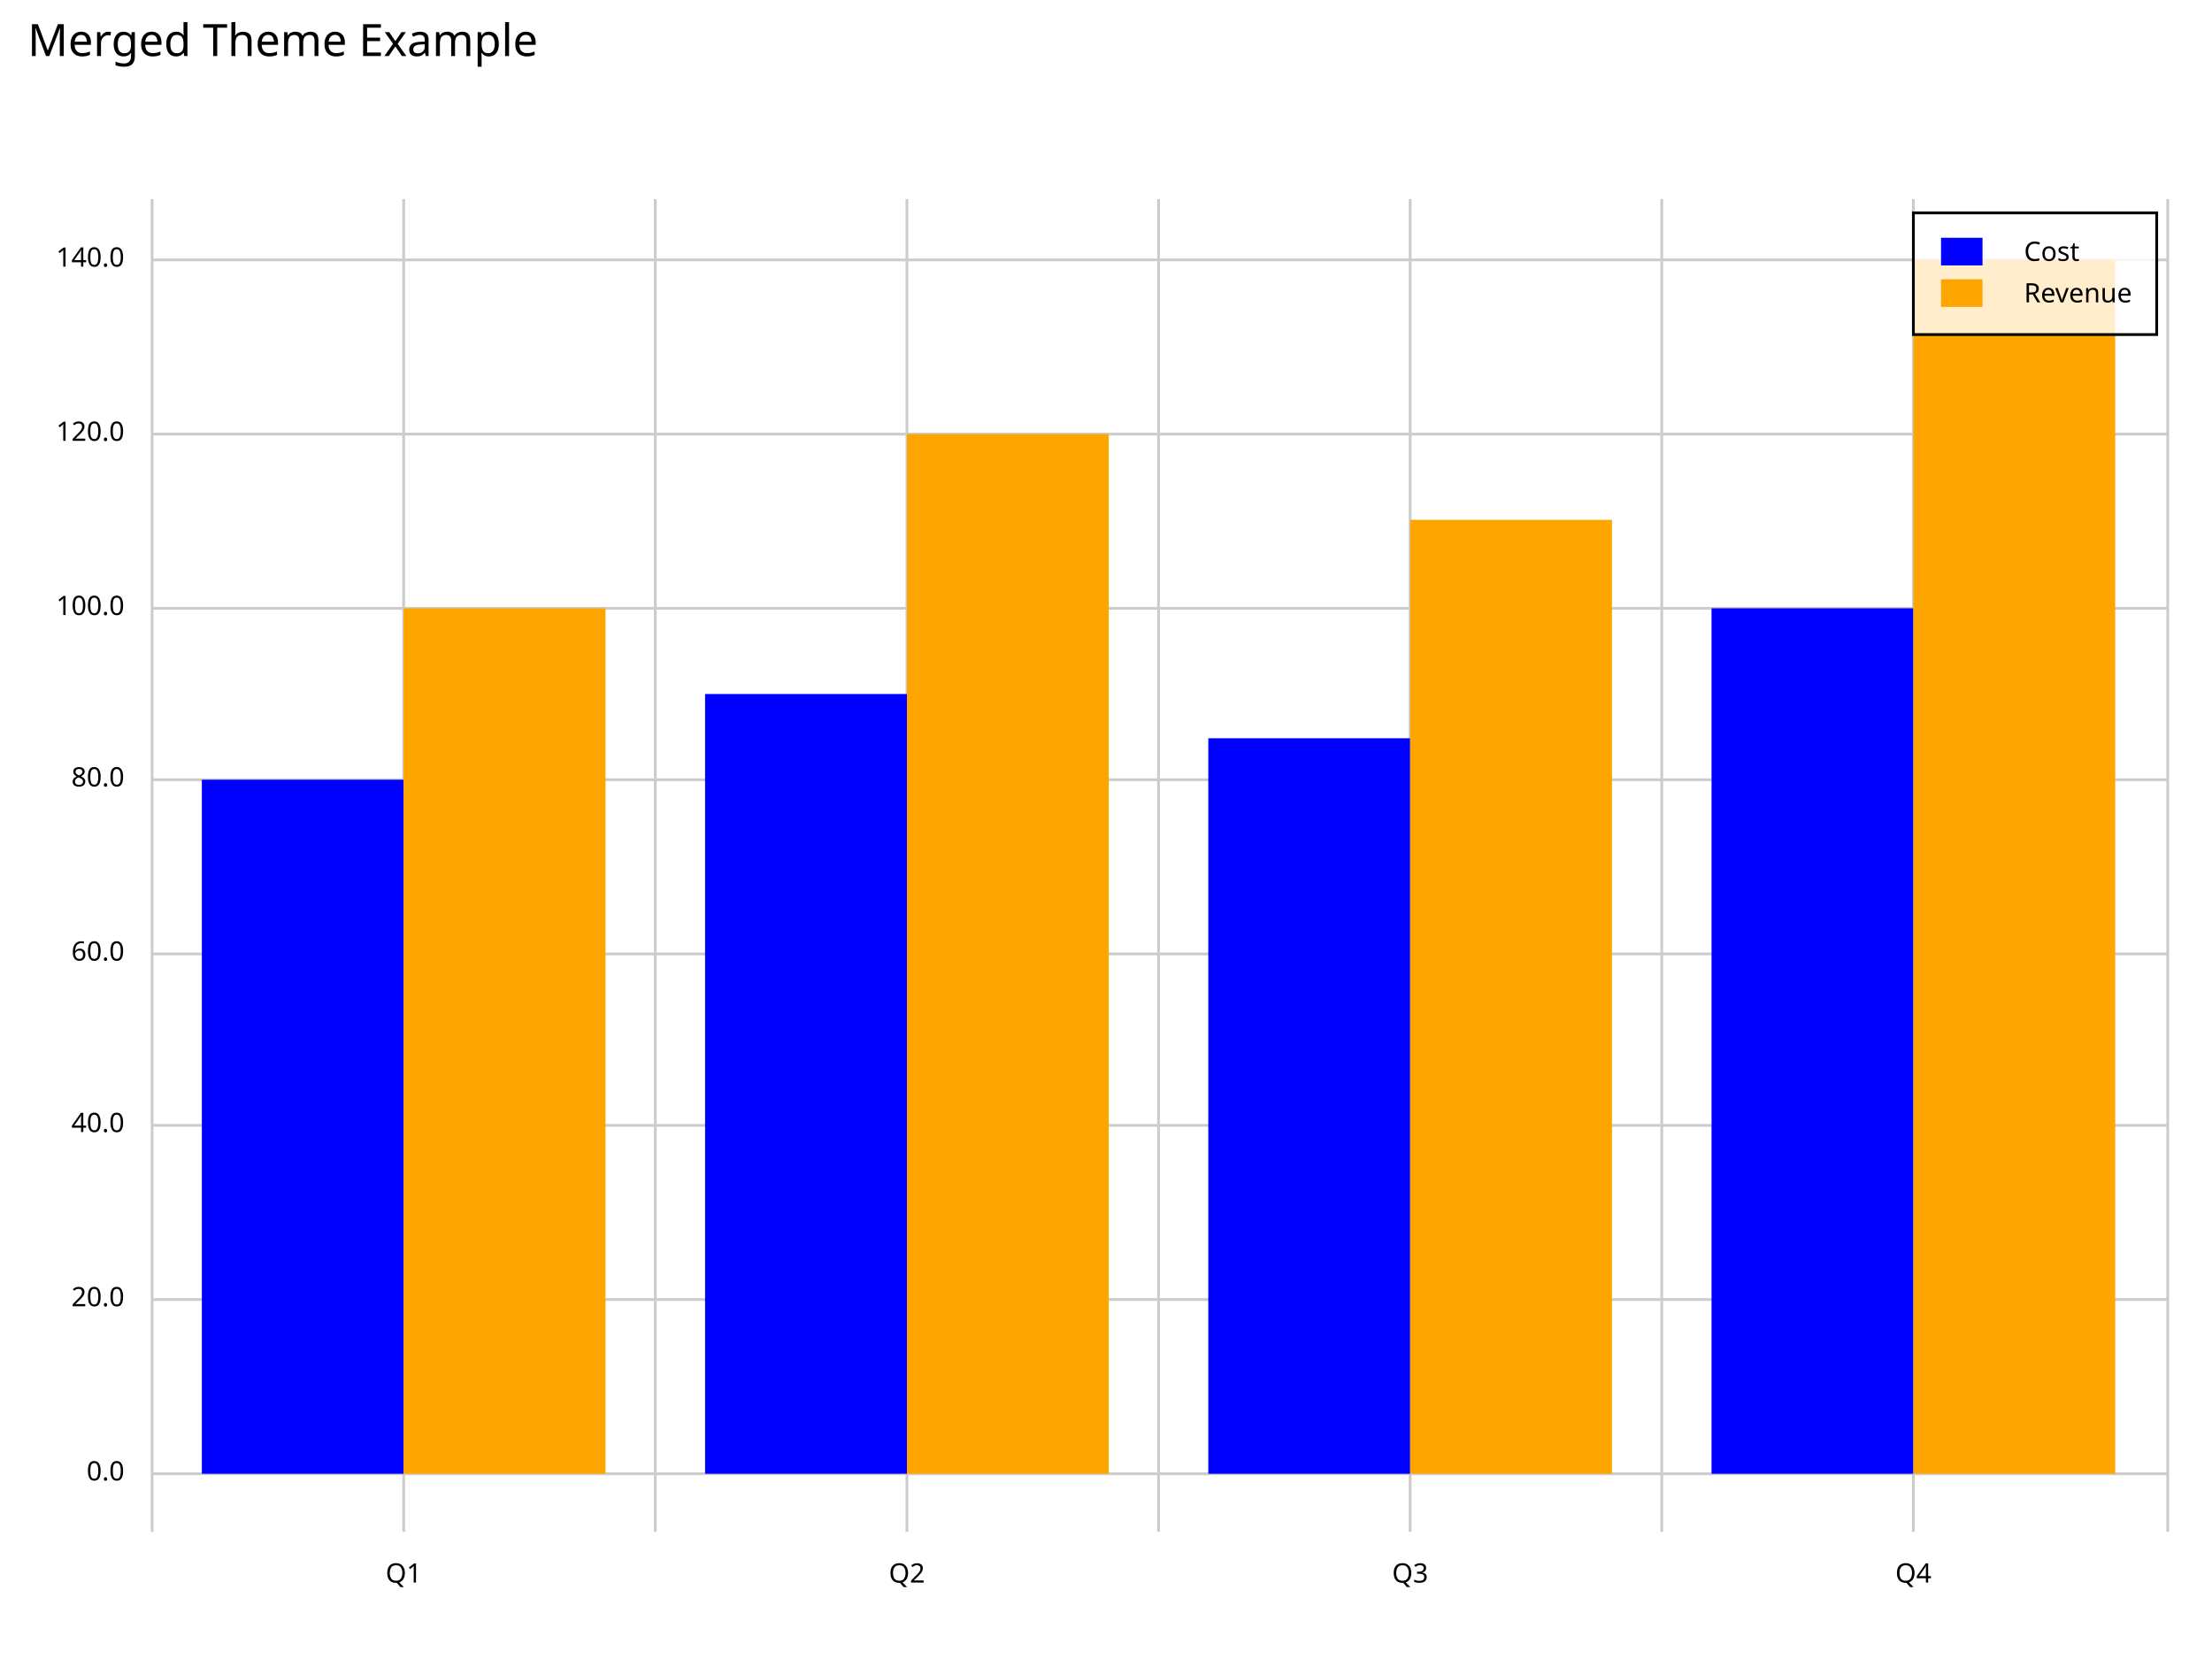
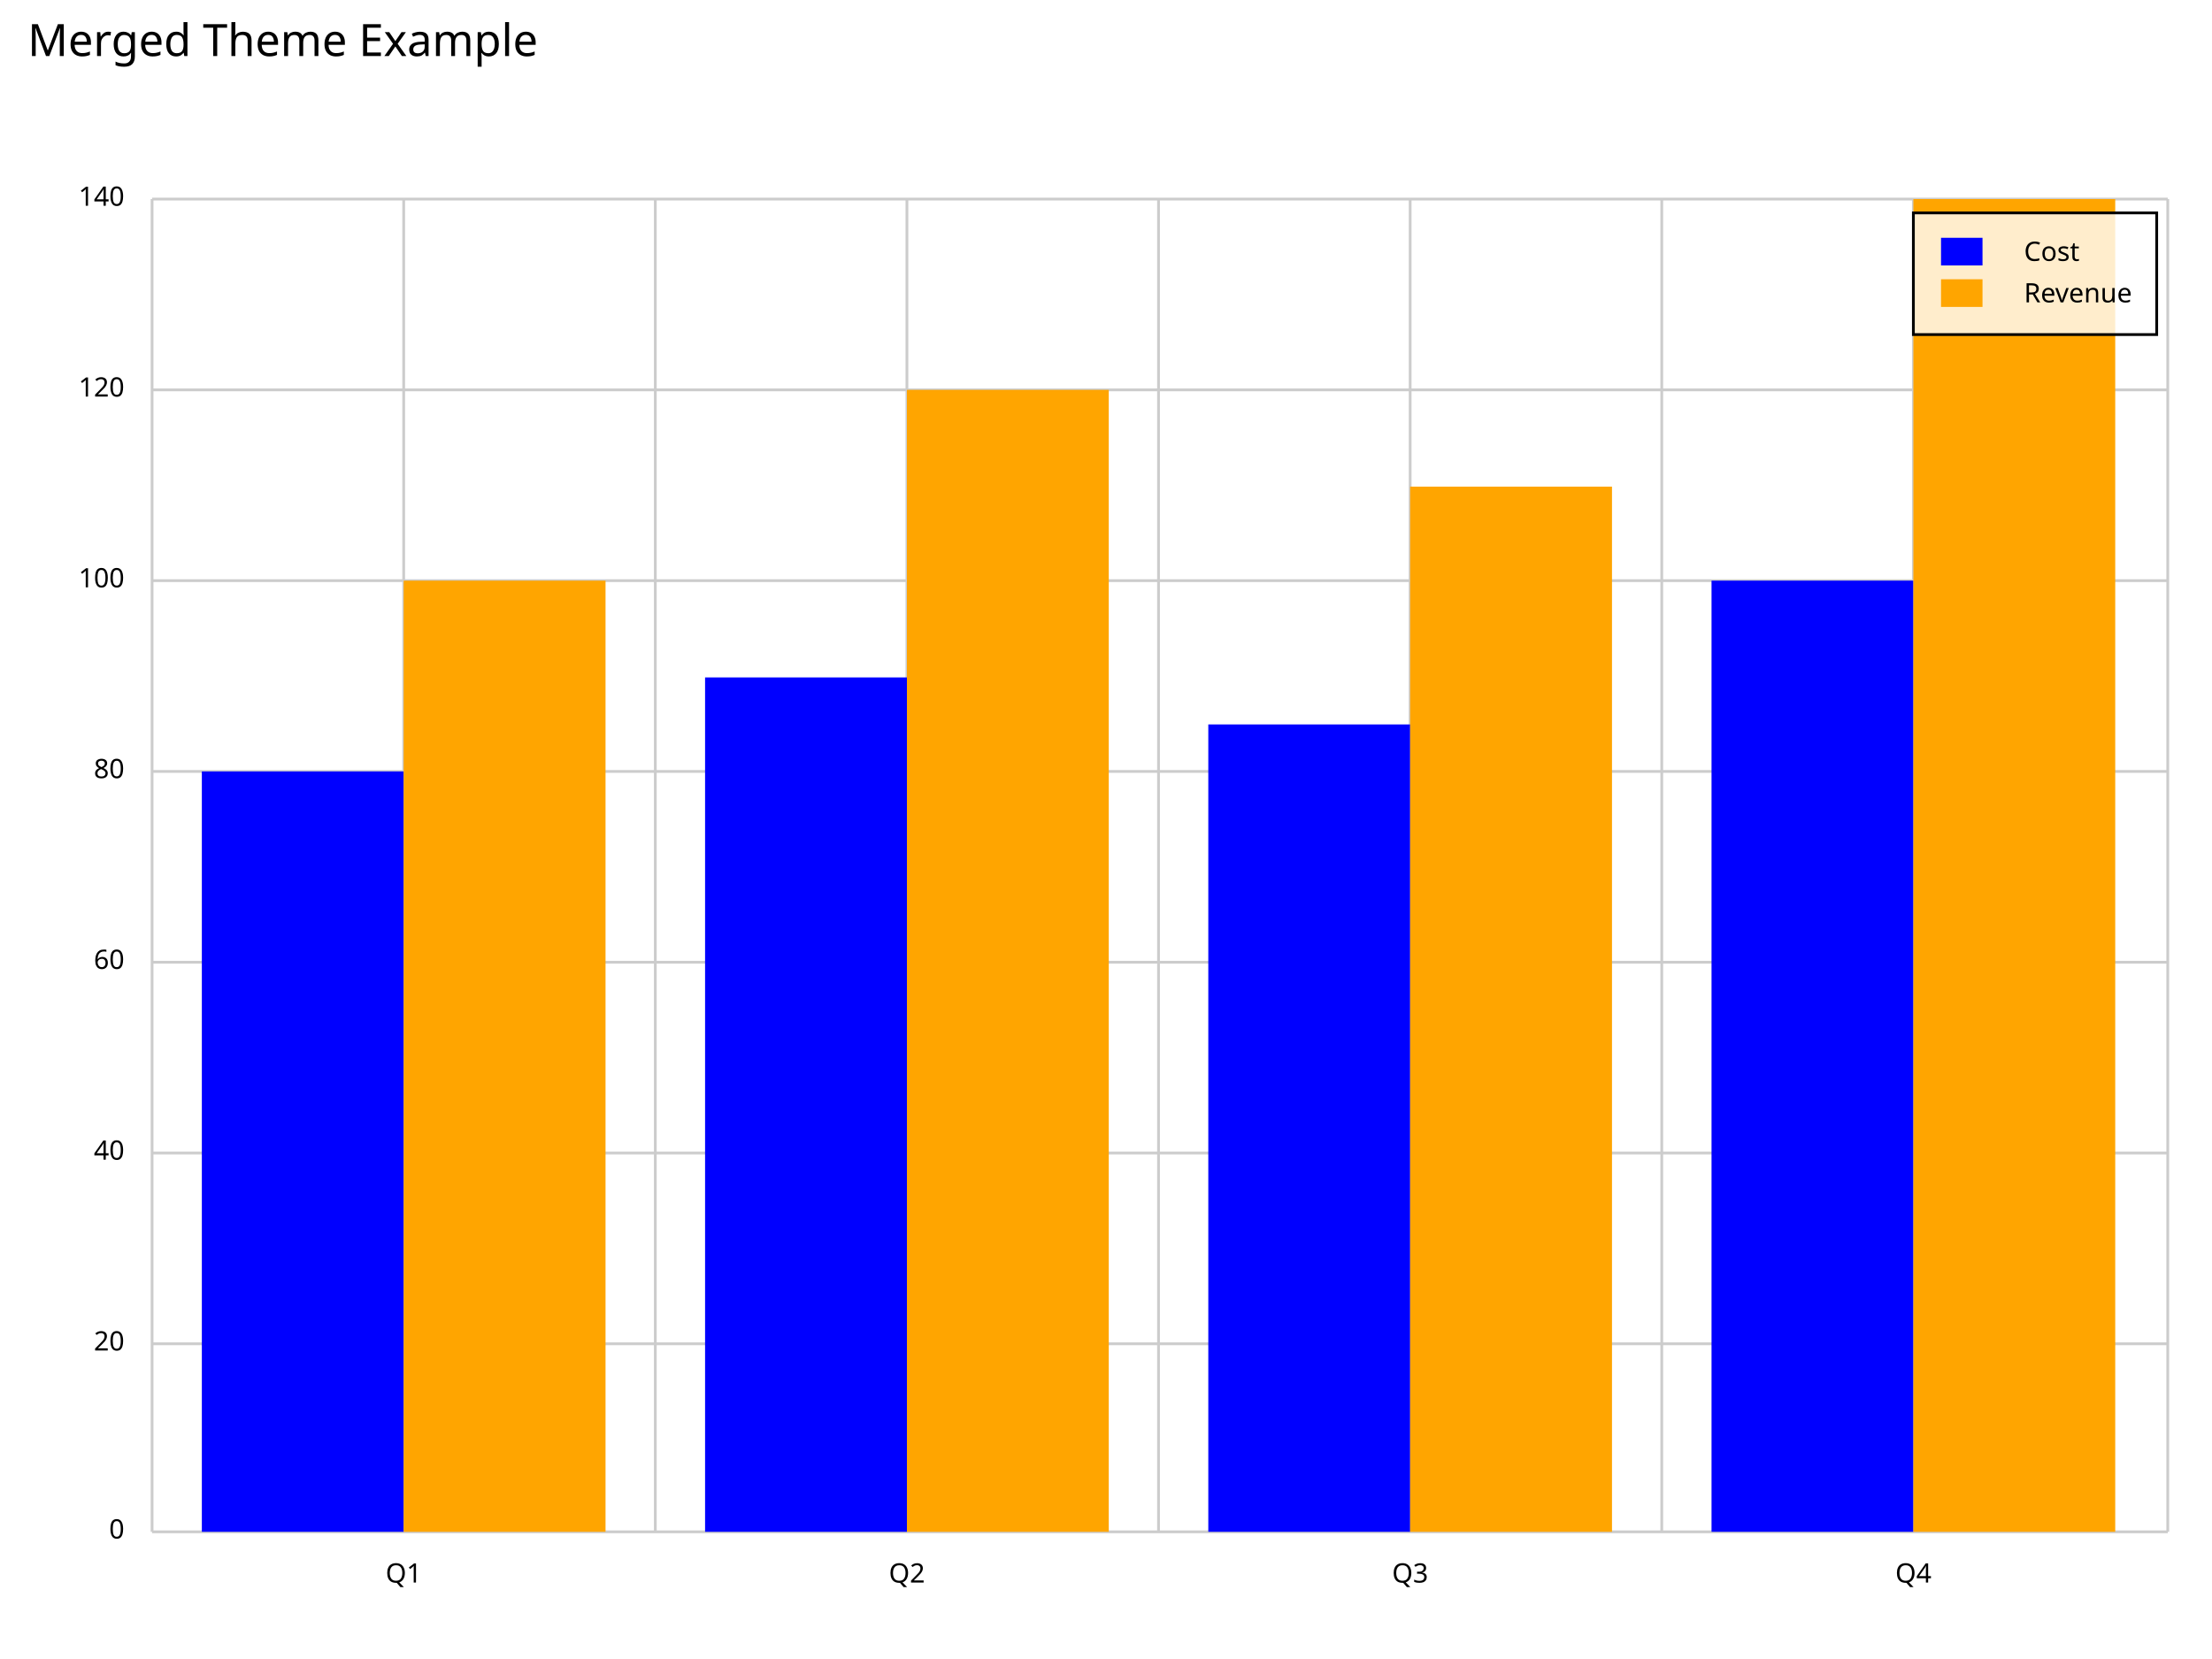
<svg xmlns="http://www.w3.org/2000/svg" width="800" height="600" viewBox="0 0 800 600">
  <rect x="0" y="0" width="800" height="600" opacity="1" fill="#FFFFFF" stroke="none" />
  <text x="10" y="8" dy="0.76em" text-anchor="start" font-family="sans-serif" font-size="16.129" opacity="1" fill="#000000">
Merged Theme Example
</text>
  <text x="400" y="55" dy="0.76em" text-anchor="middle" font-family="sans-serif" font-size="12.097" opacity="1" fill="#000000">

</text>
  <line opacity="1" stroke="#CCCCCC" stroke-width="1" x1="55" y1="554" x2="55" y2="72" />
  <line opacity="1" stroke="#CCCCCC" stroke-width="1" x1="146" y1="554" x2="146" y2="72" />
  <line opacity="1" stroke="#CCCCCC" stroke-width="1" x1="237" y1="554" x2="237" y2="72" />
  <line opacity="1" stroke="#CCCCCC" stroke-width="1" x1="328" y1="554" x2="328" y2="72" />
  <line opacity="1" stroke="#CCCCCC" stroke-width="1" x1="419" y1="554" x2="419" y2="72" />
  <line opacity="1" stroke="#CCCCCC" stroke-width="1" x1="510" y1="554" x2="510" y2="72" />
  <line opacity="1" stroke="#CCCCCC" stroke-width="1" x1="601" y1="554" x2="601" y2="72" />
  <line opacity="1" stroke="#CCCCCC" stroke-width="1" x1="692" y1="554" x2="692" y2="72" />
  <line opacity="1" stroke="#CCCCCC" stroke-width="1" x1="784" y1="554" x2="784" y2="72" />
-   <line opacity="1" stroke="#CCCCCC" stroke-width="1" x1="55" y1="533" x2="784" y2="533" />
-   <line opacity="1" stroke="#CCCCCC" stroke-width="1" x1="55" y1="470" x2="784" y2="470" />
-   <line opacity="1" stroke="#CCCCCC" stroke-width="1" x1="55" y1="407" x2="784" y2="407" />
-   <line opacity="1" stroke="#CCCCCC" stroke-width="1" x1="55" y1="345" x2="784" y2="345" />
-   <line opacity="1" stroke="#CCCCCC" stroke-width="1" x1="55" y1="282" x2="784" y2="282" />
-   <line opacity="1" stroke="#CCCCCC" stroke-width="1" x1="55" y1="220" x2="784" y2="220" />
-   <line opacity="1" stroke="#CCCCCC" stroke-width="1" x1="55" y1="157" x2="784" y2="157" />
-   <line opacity="1" stroke="#CCCCCC" stroke-width="1" x1="55" y1="94" x2="784" y2="94" />
+   <line opacity="1" stroke="#CCCCCC" stroke-width="1" x1="55" y1="554" x2="784" y2="554" />
+   <line opacity="1" stroke="#CCCCCC" stroke-width="1" x1="55" y1="486" x2="784" y2="486" />
+   <line opacity="1" stroke="#CCCCCC" stroke-width="1" x1="55" y1="417" x2="784" y2="417" />
+   <line opacity="1" stroke="#CCCCCC" stroke-width="1" x1="55" y1="348" x2="784" y2="348" />
+   <line opacity="1" stroke="#CCCCCC" stroke-width="1" x1="55" y1="279" x2="784" y2="279" />
+   <line opacity="1" stroke="#CCCCCC" stroke-width="1" x1="55" y1="210" x2="784" y2="210" />
+   <line opacity="1" stroke="#CCCCCC" stroke-width="1" x1="55" y1="141" x2="784" y2="141" />
+   <line opacity="1" stroke="#CCCCCC" stroke-width="1" x1="55" y1="72" x2="784" y2="72" />
  <polyline fill="none" opacity="1" stroke="#FFFFFF" stroke-width="0" points="54,72 54,554 " />
-   <text x="45" y="533" dy="0.5ex" text-anchor="end" font-family="sans-serif" font-size="9.677" opacity="1" fill="#000000">
- 0.0
+   <text x="45" y="554" dy="0.5ex" text-anchor="end" font-family="sans-serif" font-size="9.677" opacity="1" fill="#000000">
+ 0
</text>
-   <polyline fill="none" opacity="1" stroke="#FFFFFF" stroke-width="0" points="49,533 54,533 " />
-   <text x="45" y="470" dy="0.5ex" text-anchor="end" font-family="sans-serif" font-size="9.677" opacity="1" fill="#000000">
- 20.0
+   <polyline fill="none" opacity="1" stroke="#FFFFFF" stroke-width="0" points="49,554 54,554 " />
+   <text x="45" y="486" dy="0.5ex" text-anchor="end" font-family="sans-serif" font-size="9.677" opacity="1" fill="#000000">
+ 20
</text>
-   <polyline fill="none" opacity="1" stroke="#FFFFFF" stroke-width="0" points="49,470 54,470 " />
-   <text x="45" y="407" dy="0.5ex" text-anchor="end" font-family="sans-serif" font-size="9.677" opacity="1" fill="#000000">
- 40.0
+   <polyline fill="none" opacity="1" stroke="#FFFFFF" stroke-width="0" points="49,486 54,486 " />
+   <text x="45" y="417" dy="0.5ex" text-anchor="end" font-family="sans-serif" font-size="9.677" opacity="1" fill="#000000">
+ 40
</text>
-   <polyline fill="none" opacity="1" stroke="#FFFFFF" stroke-width="0" points="49,407 54,407 " />
-   <text x="45" y="345" dy="0.5ex" text-anchor="end" font-family="sans-serif" font-size="9.677" opacity="1" fill="#000000">
- 60.0
+   <polyline fill="none" opacity="1" stroke="#FFFFFF" stroke-width="0" points="49,417 54,417 " />
+   <text x="45" y="348" dy="0.5ex" text-anchor="end" font-family="sans-serif" font-size="9.677" opacity="1" fill="#000000">
+ 60
</text>
-   <polyline fill="none" opacity="1" stroke="#FFFFFF" stroke-width="0" points="49,345 54,345 " />
-   <text x="45" y="282" dy="0.5ex" text-anchor="end" font-family="sans-serif" font-size="9.677" opacity="1" fill="#000000">
- 80.0
+   <polyline fill="none" opacity="1" stroke="#FFFFFF" stroke-width="0" points="49,348 54,348 " />
+   <text x="45" y="279" dy="0.5ex" text-anchor="end" font-family="sans-serif" font-size="9.677" opacity="1" fill="#000000">
+ 80
</text>
-   <polyline fill="none" opacity="1" stroke="#FFFFFF" stroke-width="0" points="49,282 54,282 " />
-   <text x="45" y="220" dy="0.5ex" text-anchor="end" font-family="sans-serif" font-size="9.677" opacity="1" fill="#000000">
- 100.0
+   <polyline fill="none" opacity="1" stroke="#FFFFFF" stroke-width="0" points="49,279 54,279 " />
+   <text x="45" y="210" dy="0.5ex" text-anchor="end" font-family="sans-serif" font-size="9.677" opacity="1" fill="#000000">
+ 100
</text>
-   <polyline fill="none" opacity="1" stroke="#FFFFFF" stroke-width="0" points="49,220 54,220 " />
-   <text x="45" y="157" dy="0.5ex" text-anchor="end" font-family="sans-serif" font-size="9.677" opacity="1" fill="#000000">
- 120.0
+   <polyline fill="none" opacity="1" stroke="#FFFFFF" stroke-width="0" points="49,210 54,210 " />
+   <text x="45" y="141" dy="0.5ex" text-anchor="end" font-family="sans-serif" font-size="9.677" opacity="1" fill="#000000">
+ 120
</text>
-   <polyline fill="none" opacity="1" stroke="#FFFFFF" stroke-width="0" points="49,157 54,157 " />
-   <text x="45" y="94" dy="0.5ex" text-anchor="end" font-family="sans-serif" font-size="9.677" opacity="1" fill="#000000">
- 140.0
+   <polyline fill="none" opacity="1" stroke="#FFFFFF" stroke-width="0" points="49,141 54,141 " />
+   <text x="45" y="72" dy="0.5ex" text-anchor="end" font-family="sans-serif" font-size="9.677" opacity="1" fill="#000000">
+ 140
</text>
-   <polyline fill="none" opacity="1" stroke="#FFFFFF" stroke-width="0" points="49,94 54,94 " />
+   <polyline fill="none" opacity="1" stroke="#FFFFFF" stroke-width="0" points="49,72 54,72 " />
  <polyline fill="none" opacity="1" stroke="#FFFFFF" stroke-width="0" points="55,555 784,555 " />
  <text x="55" y="565" dy="0.76em" text-anchor="middle" font-family="sans-serif" font-size="9.677" opacity="1" fill="#000000">

</text>
  <polyline fill="none" opacity="1" stroke="#FFFFFF" stroke-width="0" points="55,555 55,560 " />
  <text x="146" y="565" dy="0.76em" text-anchor="middle" font-family="sans-serif" font-size="9.677" opacity="1" fill="#000000">
Q1
</text>
  <polyline fill="none" opacity="1" stroke="#FFFFFF" stroke-width="0" points="146,555 146,560 " />
  <text x="237" y="565" dy="0.76em" text-anchor="middle" font-family="sans-serif" font-size="9.677" opacity="1" fill="#000000">

</text>
  <polyline fill="none" opacity="1" stroke="#FFFFFF" stroke-width="0" points="237,555 237,560 " />
  <text x="328" y="565" dy="0.76em" text-anchor="middle" font-family="sans-serif" font-size="9.677" opacity="1" fill="#000000">
Q2
</text>
  <polyline fill="none" opacity="1" stroke="#FFFFFF" stroke-width="0" points="328,555 328,560 " />
  <text x="419" y="565" dy="0.76em" text-anchor="middle" font-family="sans-serif" font-size="9.677" opacity="1" fill="#000000">

</text>
  <polyline fill="none" opacity="1" stroke="#FFFFFF" stroke-width="0" points="419,555 419,560 " />
  <text x="510" y="565" dy="0.76em" text-anchor="middle" font-family="sans-serif" font-size="9.677" opacity="1" fill="#000000">
Q3
</text>
  <polyline fill="none" opacity="1" stroke="#FFFFFF" stroke-width="0" points="510,555 510,560 " />
  <text x="601" y="565" dy="0.76em" text-anchor="middle" font-family="sans-serif" font-size="9.677" opacity="1" fill="#000000">

</text>
  <polyline fill="none" opacity="1" stroke="#FFFFFF" stroke-width="0" points="601,555 601,560 " />
  <text x="692" y="565" dy="0.76em" text-anchor="middle" font-family="sans-serif" font-size="9.677" opacity="1" fill="#000000">
Q4
</text>
  <polyline fill="none" opacity="1" stroke="#FFFFFF" stroke-width="0" points="692,555 692,560 " />
  <text x="784" y="565" dy="0.76em" text-anchor="middle" font-family="sans-serif" font-size="9.677" opacity="1" fill="#000000">

</text>
  <polyline fill="none" opacity="1" stroke="#FFFFFF" stroke-width="0" points="784,555 784,560 " />
-   <rect x="73" y="282" width="73" height="251" opacity="1" fill="#0000FF" stroke="none" />
-   <rect x="255" y="251" width="73" height="282" opacity="1" fill="#0000FF" stroke="none" />
-   <rect x="437" y="267" width="73" height="266" opacity="1" fill="#0000FF" stroke="none" />
-   <rect x="619" y="220" width="73" height="313" opacity="1" fill="#0000FF" stroke="none" />
-   <rect x="146" y="220" width="73" height="313" opacity="1" fill="#FFA500" stroke="none" />
-   <rect x="328" y="157" width="73" height="376" opacity="1" fill="#FFA500" stroke="none" />
-   <rect x="510" y="188" width="73" height="345" opacity="1" fill="#FFA500" stroke="none" />
-   <rect x="692" y="94" width="73" height="439" opacity="1" fill="#FFA500" stroke="none" />
+   <rect x="73" y="279" width="73" height="275" opacity="1" fill="#0000FF" stroke="none" />
+   <rect x="255" y="245" width="73" height="309" opacity="1" fill="#0000FF" stroke="none" />
+   <rect x="437" y="262" width="73" height="292" opacity="1" fill="#0000FF" stroke="none" />
+   <rect x="619" y="210" width="73" height="344" opacity="1" fill="#0000FF" stroke="none" />
+   <rect x="146" y="210" width="73" height="344" opacity="1" fill="#FFA500" stroke="none" />
+   <rect x="328" y="141" width="73" height="413" opacity="1" fill="#FFA500" stroke="none" />
+   <rect x="510" y="176" width="73" height="378" opacity="1" fill="#FFA500" stroke="none" />
+   <rect x="692" y="72" width="73" height="482" opacity="1" fill="#FFA500" stroke="none" />
  <rect x="692" y="77" width="88" height="44" opacity="0.8" fill="#FFFFFF" stroke="none" />
  <rect x="692" y="77" width="88" height="44" opacity="1" fill="none" stroke="#000000" />
  <text x="732" y="87" dy="0.76em" text-anchor="start" font-family="sans-serif" font-size="9.677" opacity="1" fill="#000000">
Cost
</text>
  <text x="732" y="102" dy="0.76em" text-anchor="start" font-family="sans-serif" font-size="9.677" opacity="1" fill="#000000">
Revenue
</text>
  <rect x="702" y="86" width="15" height="10" opacity="1" fill="#0000FF" stroke="none" />
  <rect x="702" y="101" width="15" height="10" opacity="1" fill="#FFA500" stroke="none" />
</svg>
